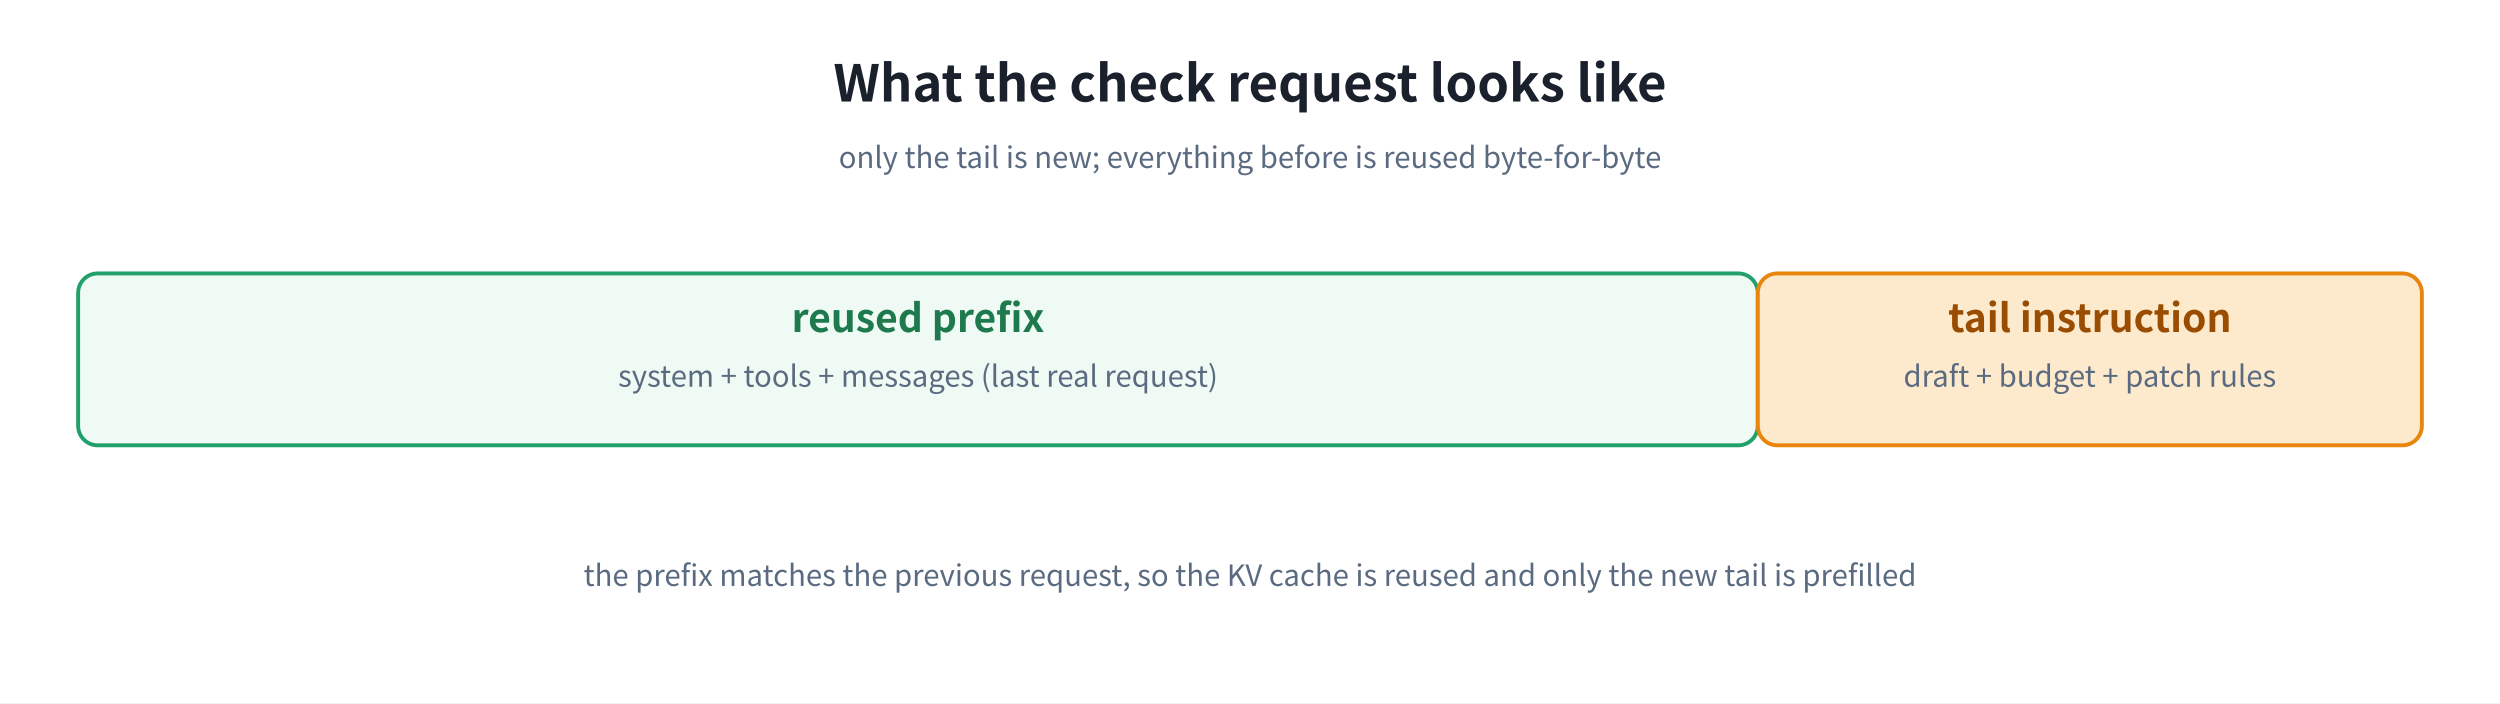
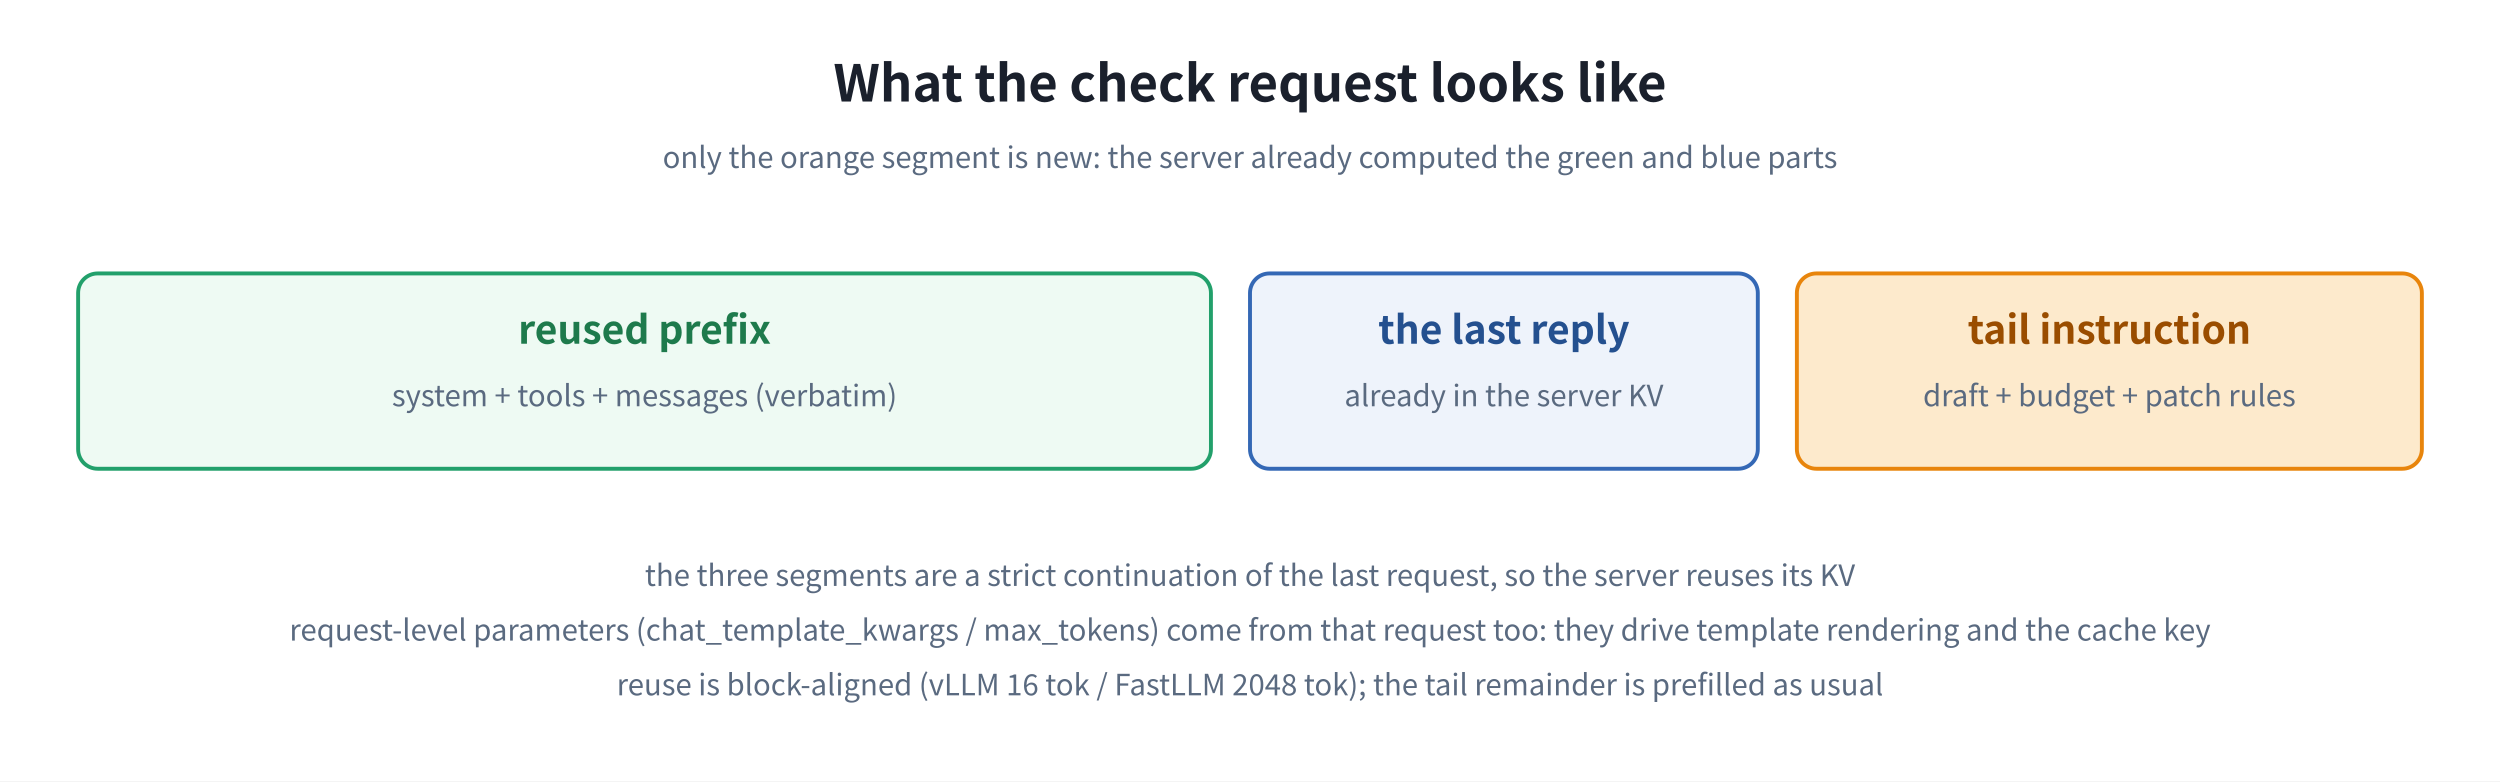
- <svg xmlns="http://www.w3.org/2000/svg" viewBox="0 0 1280 360" font-family="'Noto Sans CJK SC','Noto Sans',sans-serif">
-   <rect x="0" y="0" width="1280" height="360" fill="#ffffff" />
+ <svg xmlns="http://www.w3.org/2000/svg" viewBox="0 0 1280 400" font-family="'Noto Sans CJK SC','Noto Sans',sans-serif">
+   <rect x="0" y="0" width="1280" height="400" fill="#ffffff" />
  <text x="640" y="52" font-size="26" font-weight="bold" fill="#1a202c" text-anchor="middle">What the check request looks like</text>
-   <text x="640" y="86" font-size="15" fill="#5a6a80" text-anchor="middle">only the tail is new; everything before is reused byte-for-byte</text>
-   <rect x="40" y="140" width="860" height="88" rx="10" fill="#eefaf3" stroke="#22a06b" stroke-width="2" />
-   <text x="470" y="170" font-size="20" font-weight="bold" fill="#1e7a4c" text-anchor="middle">reused prefix</text>
-   <text x="470" y="198" font-size="15" fill="#5a6a80" text-anchor="middle">system + tools + messages (last real request)</text>
-   <rect x="900" y="140" width="340" height="88" rx="10" fill="#fdeacc" stroke="#e8850c" stroke-width="2" />
-   <text x="1070" y="170" font-size="20" font-weight="bold" fill="#9a4d00" text-anchor="middle">tail instruction</text>
-   <text x="1070" y="198" font-size="15" fill="#5a6a80" text-anchor="middle">draft + budget + patch rules</text>
-   <text x="640" y="300" font-size="15" fill="#5a6a80" text-anchor="middle">the prefix matches the previous request, so the KV cache is reused and only the new tail is prefilled</text>
+   <text x="640" y="86" font-size="15" fill="#5a6a80" text-anchor="middle">only the orange segment is new: the server already computed the green and blue parts</text>
+   <rect x="40" y="140" width="580" height="100" rx="10" fill="#eefaf3" stroke="#22a06b" stroke-width="2" />
+   <text x="330" y="176" font-size="20" font-weight="bold" fill="#1e7a4c" text-anchor="middle">reused prefix</text>
+   <text x="330" y="208" font-size="15" fill="#5a6a80" text-anchor="middle">system + tools + messages (verbatim)</text>
+   <rect x="640" y="140" width="260" height="100" rx="10" fill="#eef3fb" stroke="#3468b5" stroke-width="2" />
+   <text x="770" y="176" font-size="20" font-weight="bold" fill="#24508f" text-anchor="middle">the last reply</text>
+   <text x="770" y="208" font-size="15" fill="#5a6a80" text-anchor="middle">already in the server KV</text>
+   <rect x="920" y="140" width="320" height="100" rx="10" fill="#fdeacc" stroke="#e8850c" stroke-width="2" />
+   <text x="1080" y="176" font-size="20" font-weight="bold" fill="#9a4d00" text-anchor="middle">tail instruction</text>
+   <text x="1080" y="208" font-size="15" fill="#5a6a80" text-anchor="middle">draft + budget + patch rules</text>
+   <text x="640" y="300" font-size="15" fill="#5a6a80" text-anchor="middle">the three segments are a strict continuation of the last request, so the server reuses its KV</text>
+   <text x="640" y="328" font-size="15" fill="#5a6a80" text-anchor="middle">request-level parameters (chat_template_kwargs / max_tokens) come from that request too: they drive template rendering and the cache key</text>
+   <text x="640" y="356" font-size="15" fill="#5a6a80" text-anchor="middle">reuse is block-aligned (vLLM 16 tok / FastLLM 2048 tok); the tail remainder is prefilled as usual</text>
</svg>
